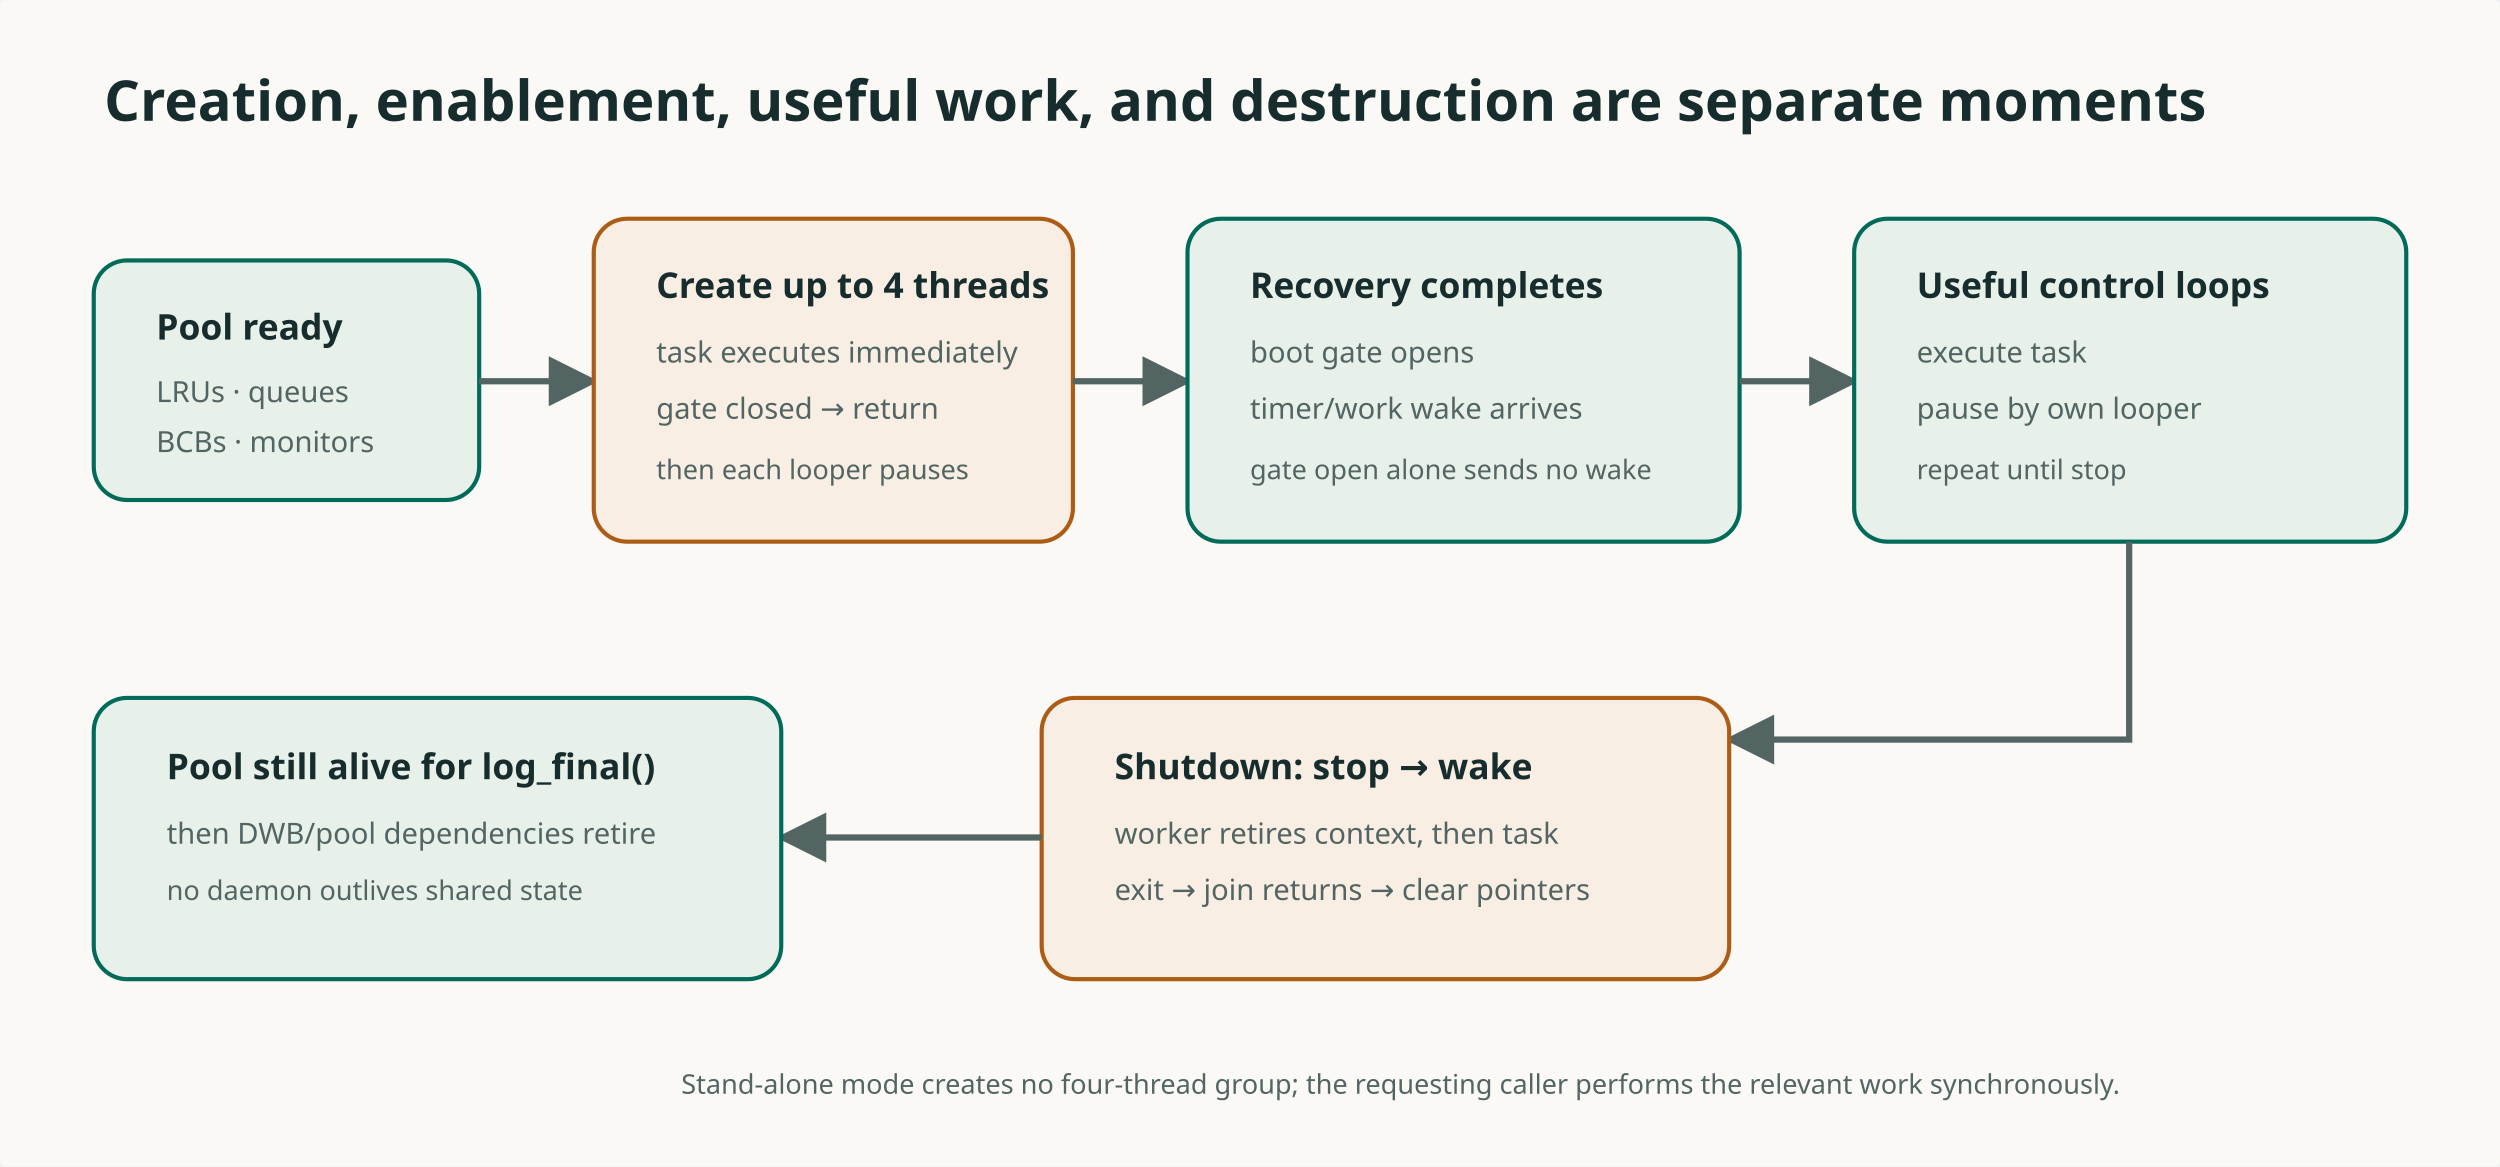
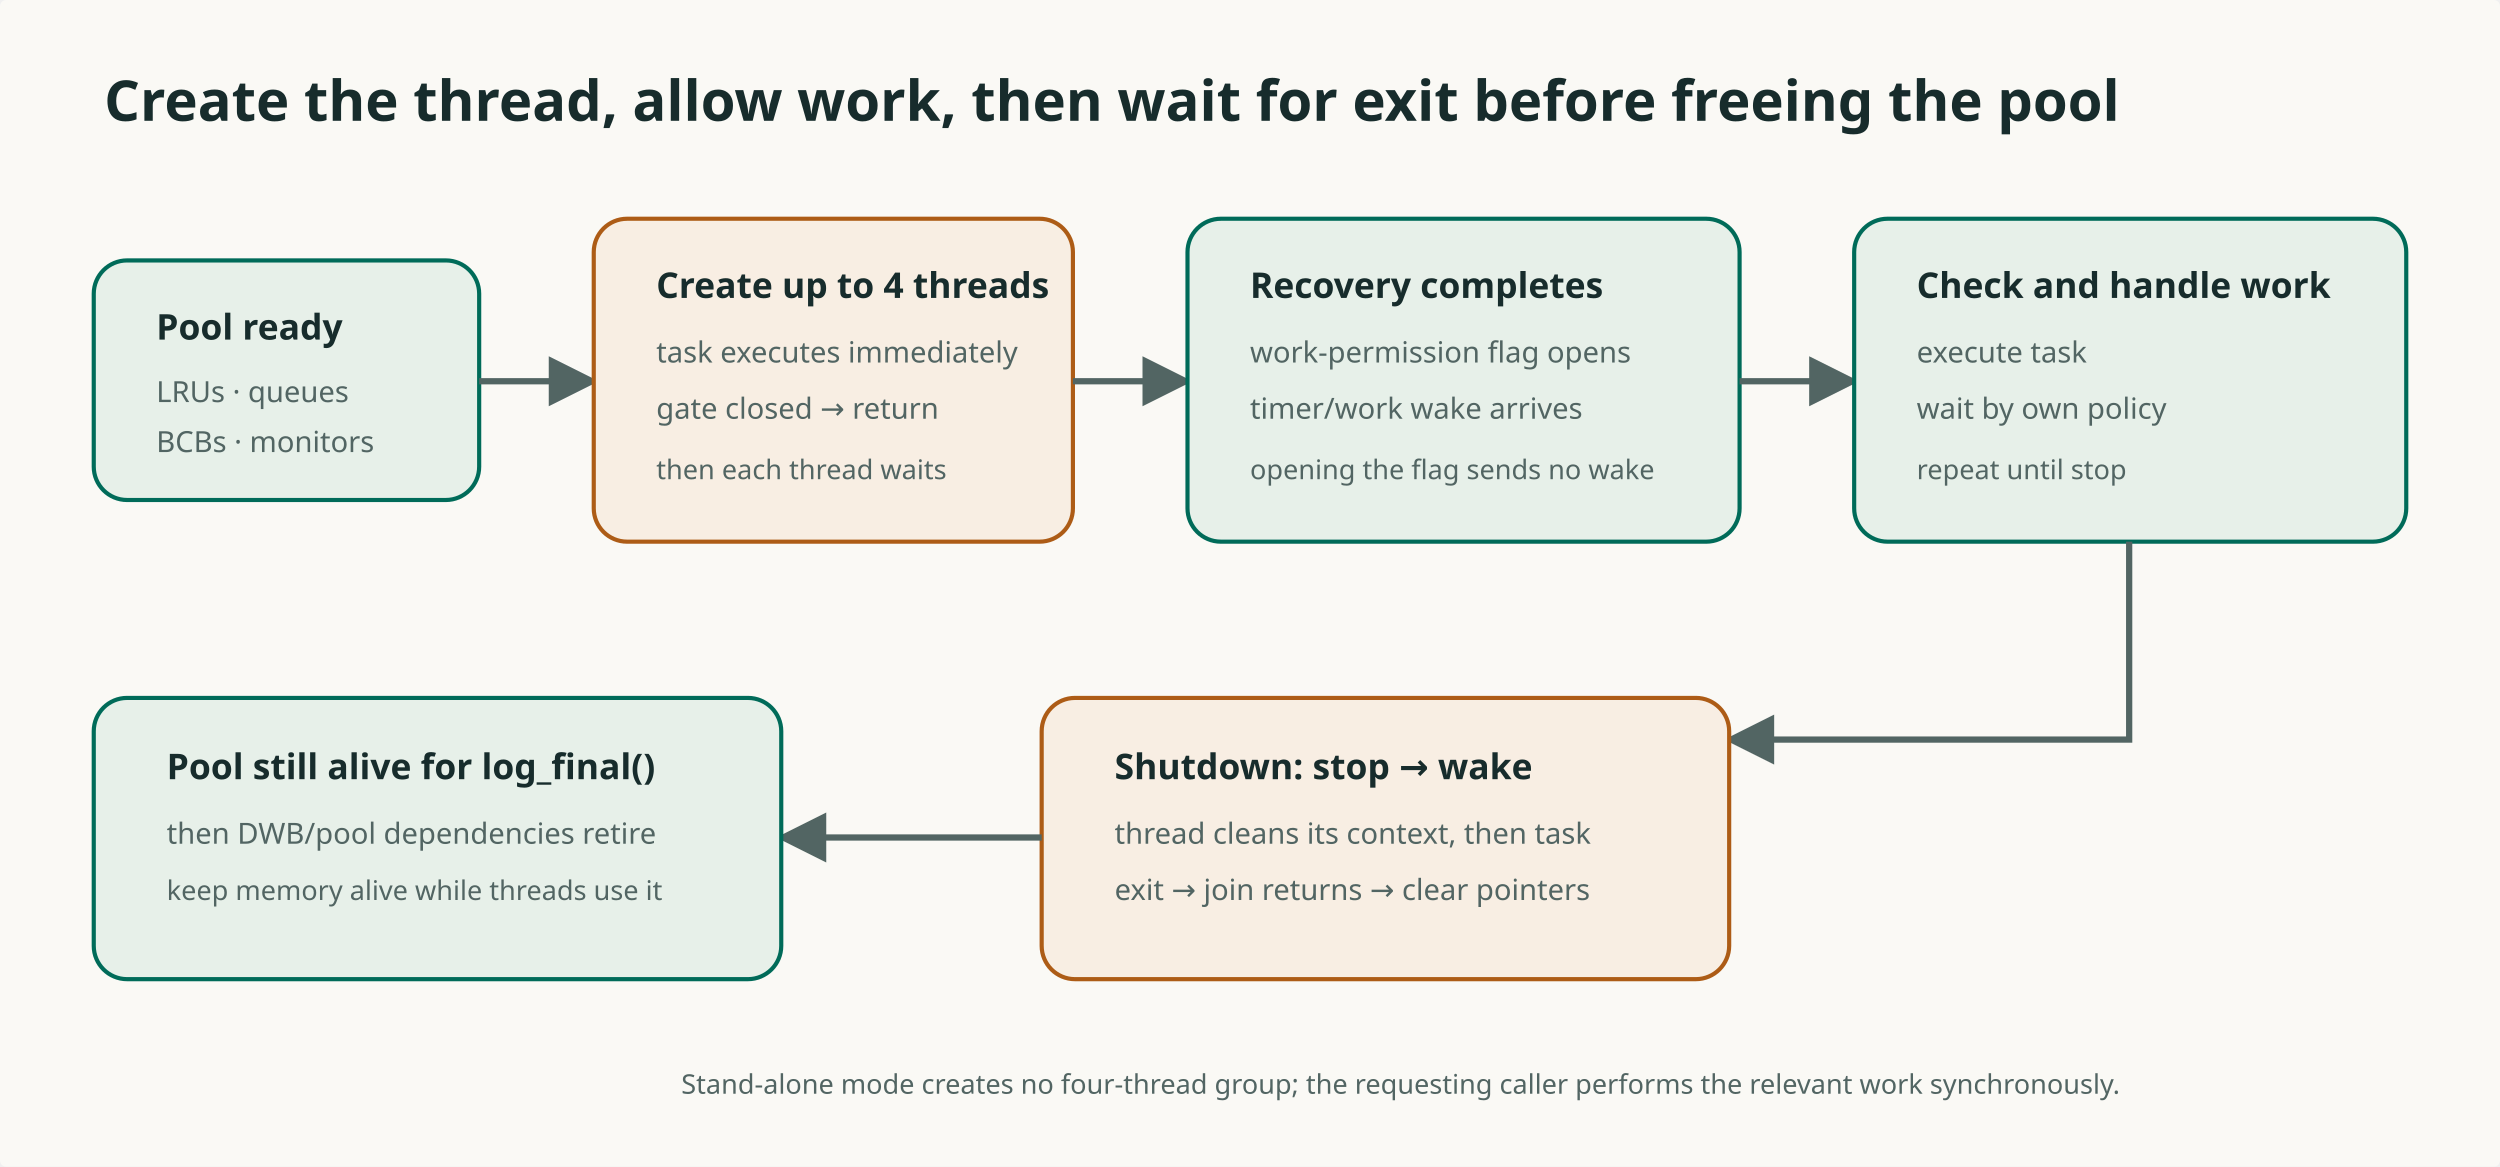
<svg xmlns="http://www.w3.org/2000/svg" viewBox="0 0 1200 560" role="img" aria-labelledby="title desc">
  <defs>
    <style>.bg{fill:#faf9f5}.box{fill:#fff;stroke:#ccd7d1;stroke-width:2}.blue{fill:#e7f0e9;stroke:#006b59}.green{fill:#e7f0e9;stroke:#006b59}.orange{fill:#f8eee3;stroke:#ad5c16}.h{font:700 27px system-ui,sans-serif;fill:#172c2c}.t{font:700 17px system-ui,sans-serif;fill:#172c2c}.s{font:14px system-ui,sans-serif;fill:#526563}.tiny{font:13px system-ui,sans-serif;fill:#526563}.arrow{stroke:#526563;stroke-width:3;fill:none;marker-end:url(#m)}</style>
    <marker id="m" viewBox="0 0 10 10" refX="9" refY="5" markerWidth="8" markerHeight="8" orient="auto">
      <path d="M0 0l10 5-10 5z" fill="#526563" />
    </marker>
  </defs>
  <rect class="bg" width="1200" height="560" rx="3" />
-   <text class="h" x="50" y="58">Creation, enablement, useful work, and destruction are separate moments</text>
+   <text class="h" x="50" y="58">Create the thread, allow work, then wait for exit before freeing the pool</text>
  <rect class="box blue" x="45" y="125" width="185" height="115" rx="16" />
  <text class="t" x="75" y="163">Pool ready</text>
  <text class="s" x="75" y="193">LRUs · queues</text>
  <text class="s" x="75" y="217">BCBs · monitors</text>
  <path class="arrow" d="M230 183h55" />
  <rect class="box orange" x="285" y="105" width="230" height="155" rx="16" />
  <text class="t" x="315" y="143">Create up to 4 threads</text>
  <text class="s" x="315" y="174">task executes immediately</text>
  <text class="s" x="315" y="201">gate closed → return</text>
-   <text class="tiny" x="315" y="230">then each looper pauses</text>
+   <text class="tiny" x="315" y="230">then each thread waits</text>
  <path class="arrow" d="M515 183h55" />
  <rect class="box green" x="570" y="105" width="265" height="155" rx="16" />
  <text class="t" x="600" y="143">Recovery completes</text>
-   <text class="s" x="600" y="174">boot gate opens</text>
+   <text class="s" x="600" y="174">work-permission flag opens</text>
  <text class="s" x="600" y="201">timer/work wake arrives</text>
-   <text class="tiny" x="600" y="230">gate open alone sends no wake</text>
+   <text class="tiny" x="600" y="230">opening the flag sends no wake</text>
  <path class="arrow" d="M835 183h55" />
  <rect class="box blue" x="890" y="105" width="265" height="155" rx="16" />
-   <text class="t" x="920" y="143">Useful control loops</text>
+   <text class="t" x="920" y="143">Check and handle work</text>
  <text class="s" x="920" y="174">execute task</text>
-   <text class="s" x="920" y="201">pause by own looper</text>
+   <text class="s" x="920" y="201">wait by own policy</text>
  <text class="tiny" x="920" y="230">repeat until stop</text>
  <path class="arrow" d="M1022 260v95H830" />
  <rect class="box orange" x="500" y="335" width="330" height="135" rx="16" />
  <text class="t" x="535" y="374">Shutdown: stop → wake</text>
-   <text class="s" x="535" y="405">worker retires context, then task</text>
+   <text class="s" x="535" y="405">thread cleans its context, then task</text>
  <text class="s" x="535" y="432">exit → join returns → clear pointers</text>
  <path class="arrow" d="M500 402H375" />
  <rect class="box blue" x="45" y="335" width="330" height="135" rx="16" />
  <text class="t" x="80" y="374">Pool still alive for log_final()</text>
  <text class="s" x="80" y="405">then DWB/pool dependencies retire</text>
-   <text class="tiny" x="80" y="432">no daemon outlives shared state</text>
+   <text class="tiny" x="80" y="432">keep memory alive while threads use it</text>
  <text class="tiny" x="327" y="525">Stand-alone mode creates no four-thread group; the requesting caller performs the relevant work synchronously.</text>
</svg>
